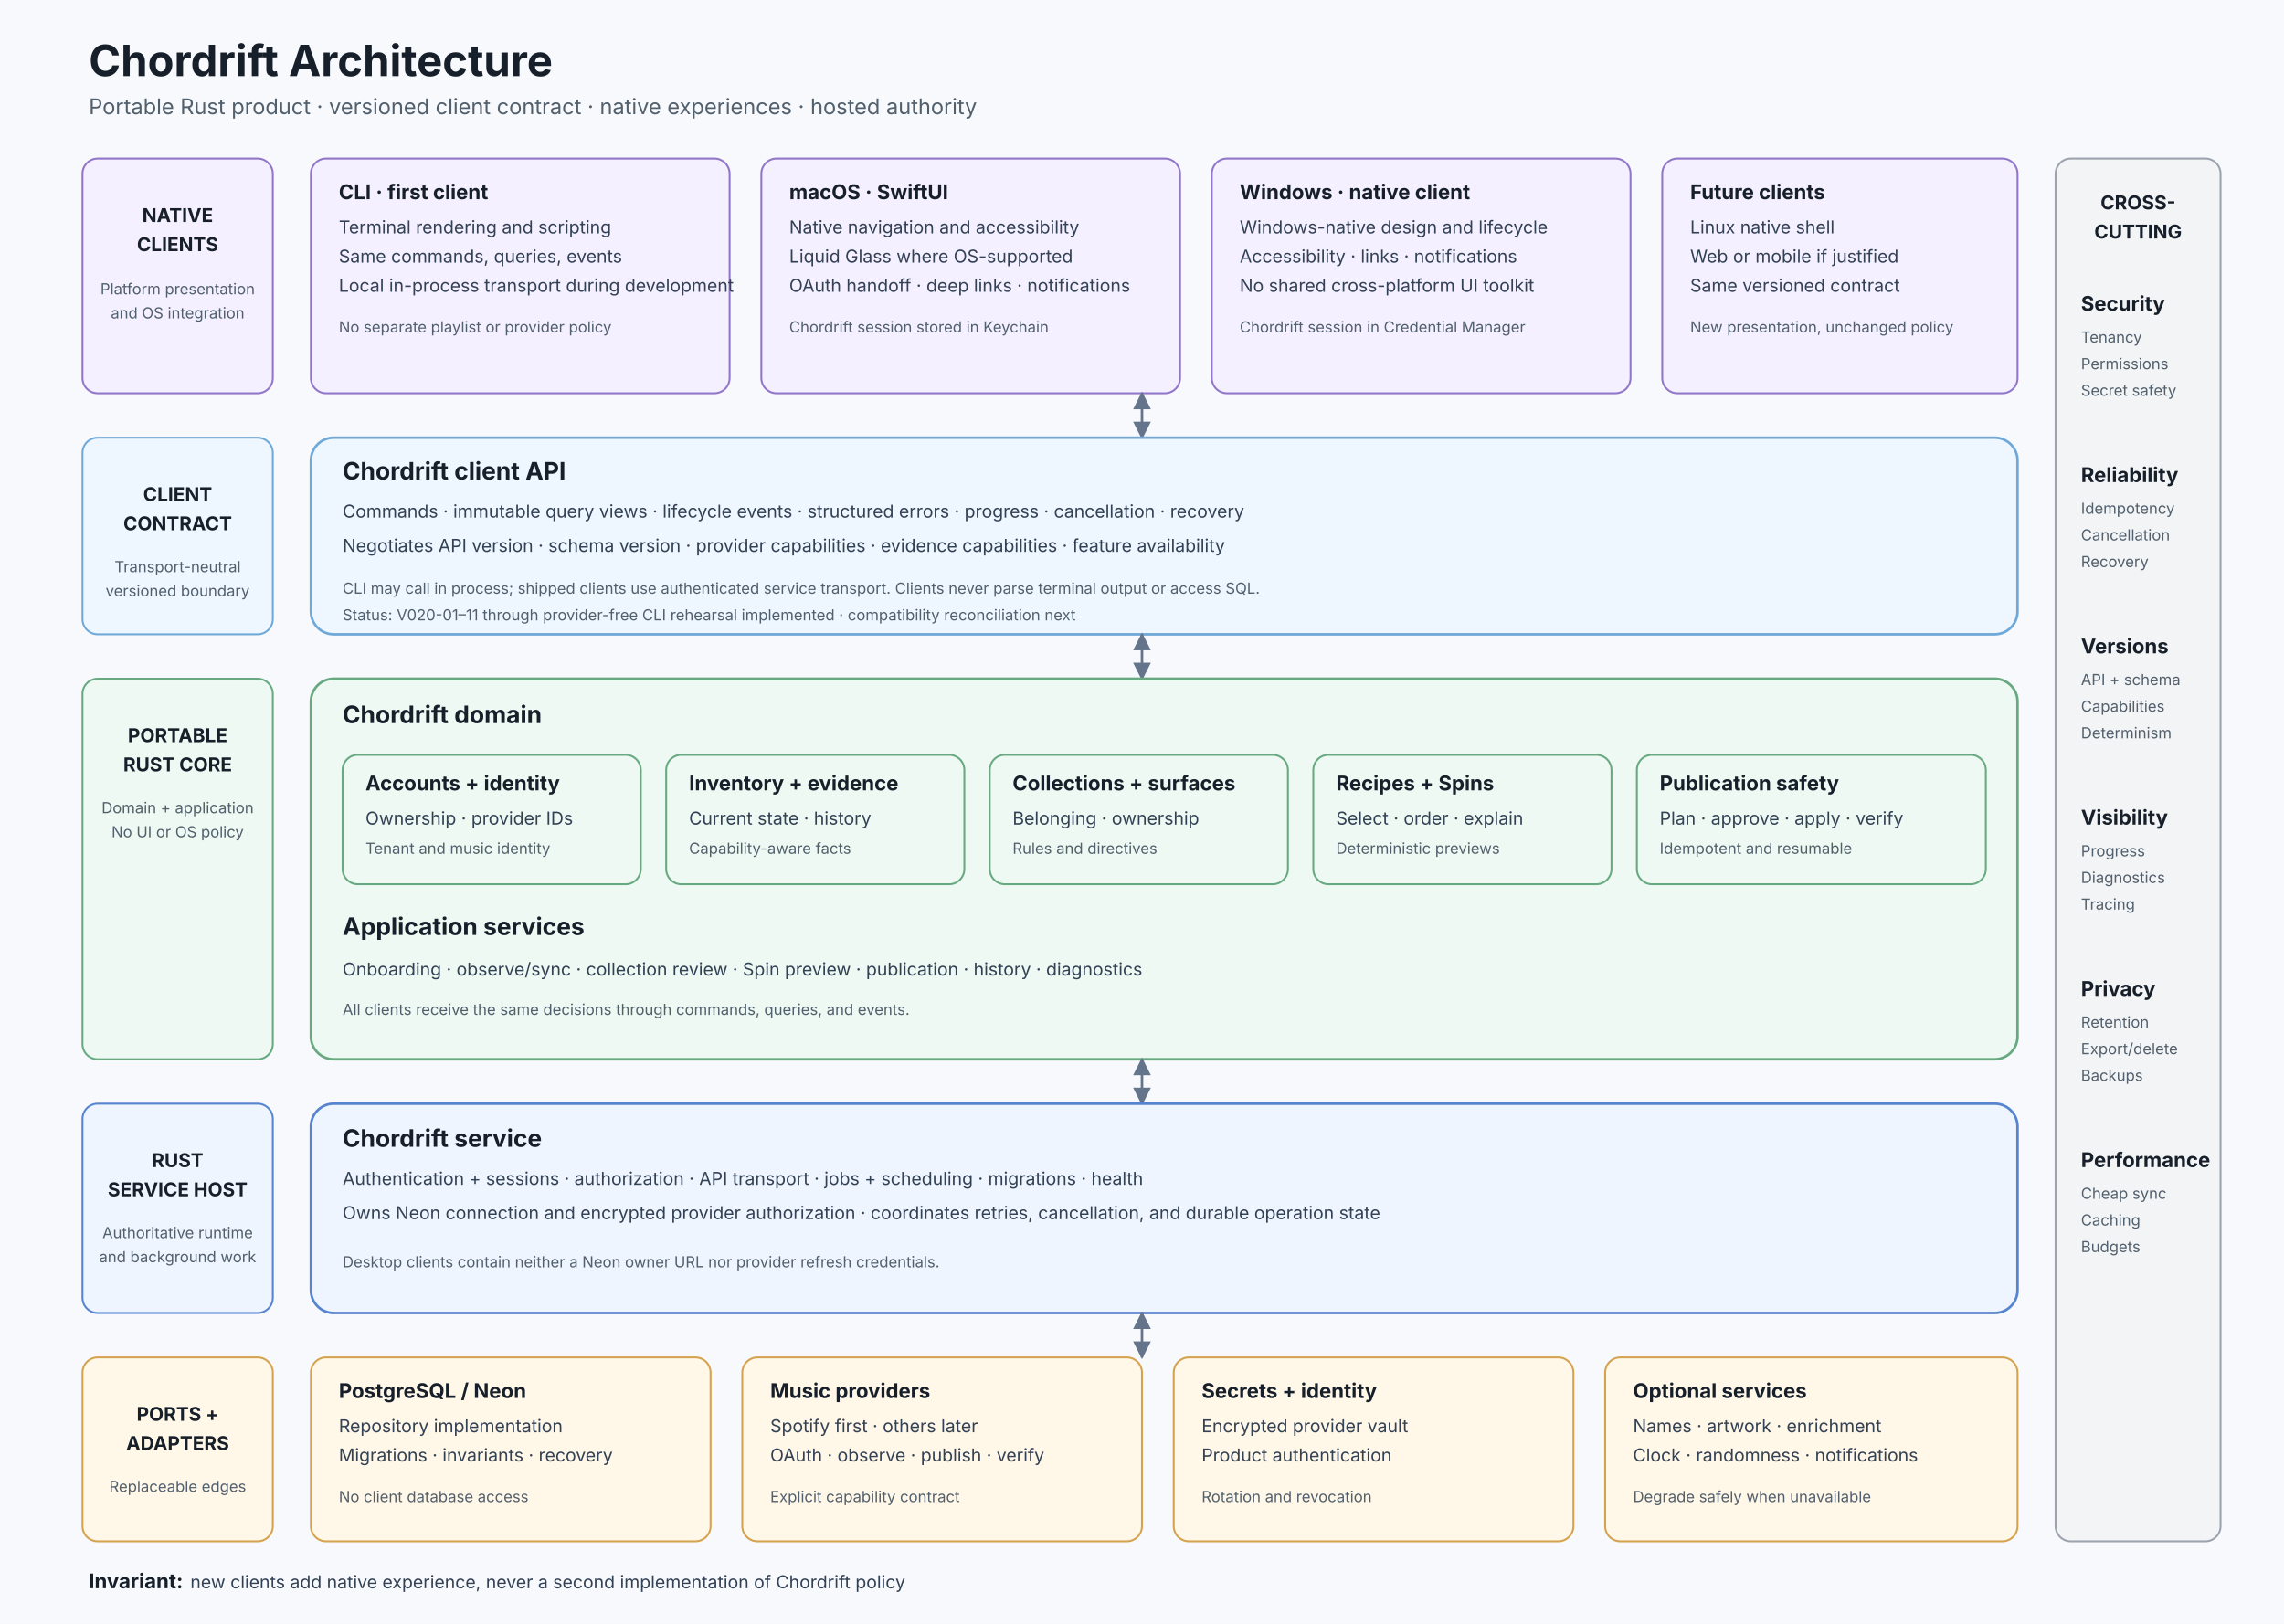
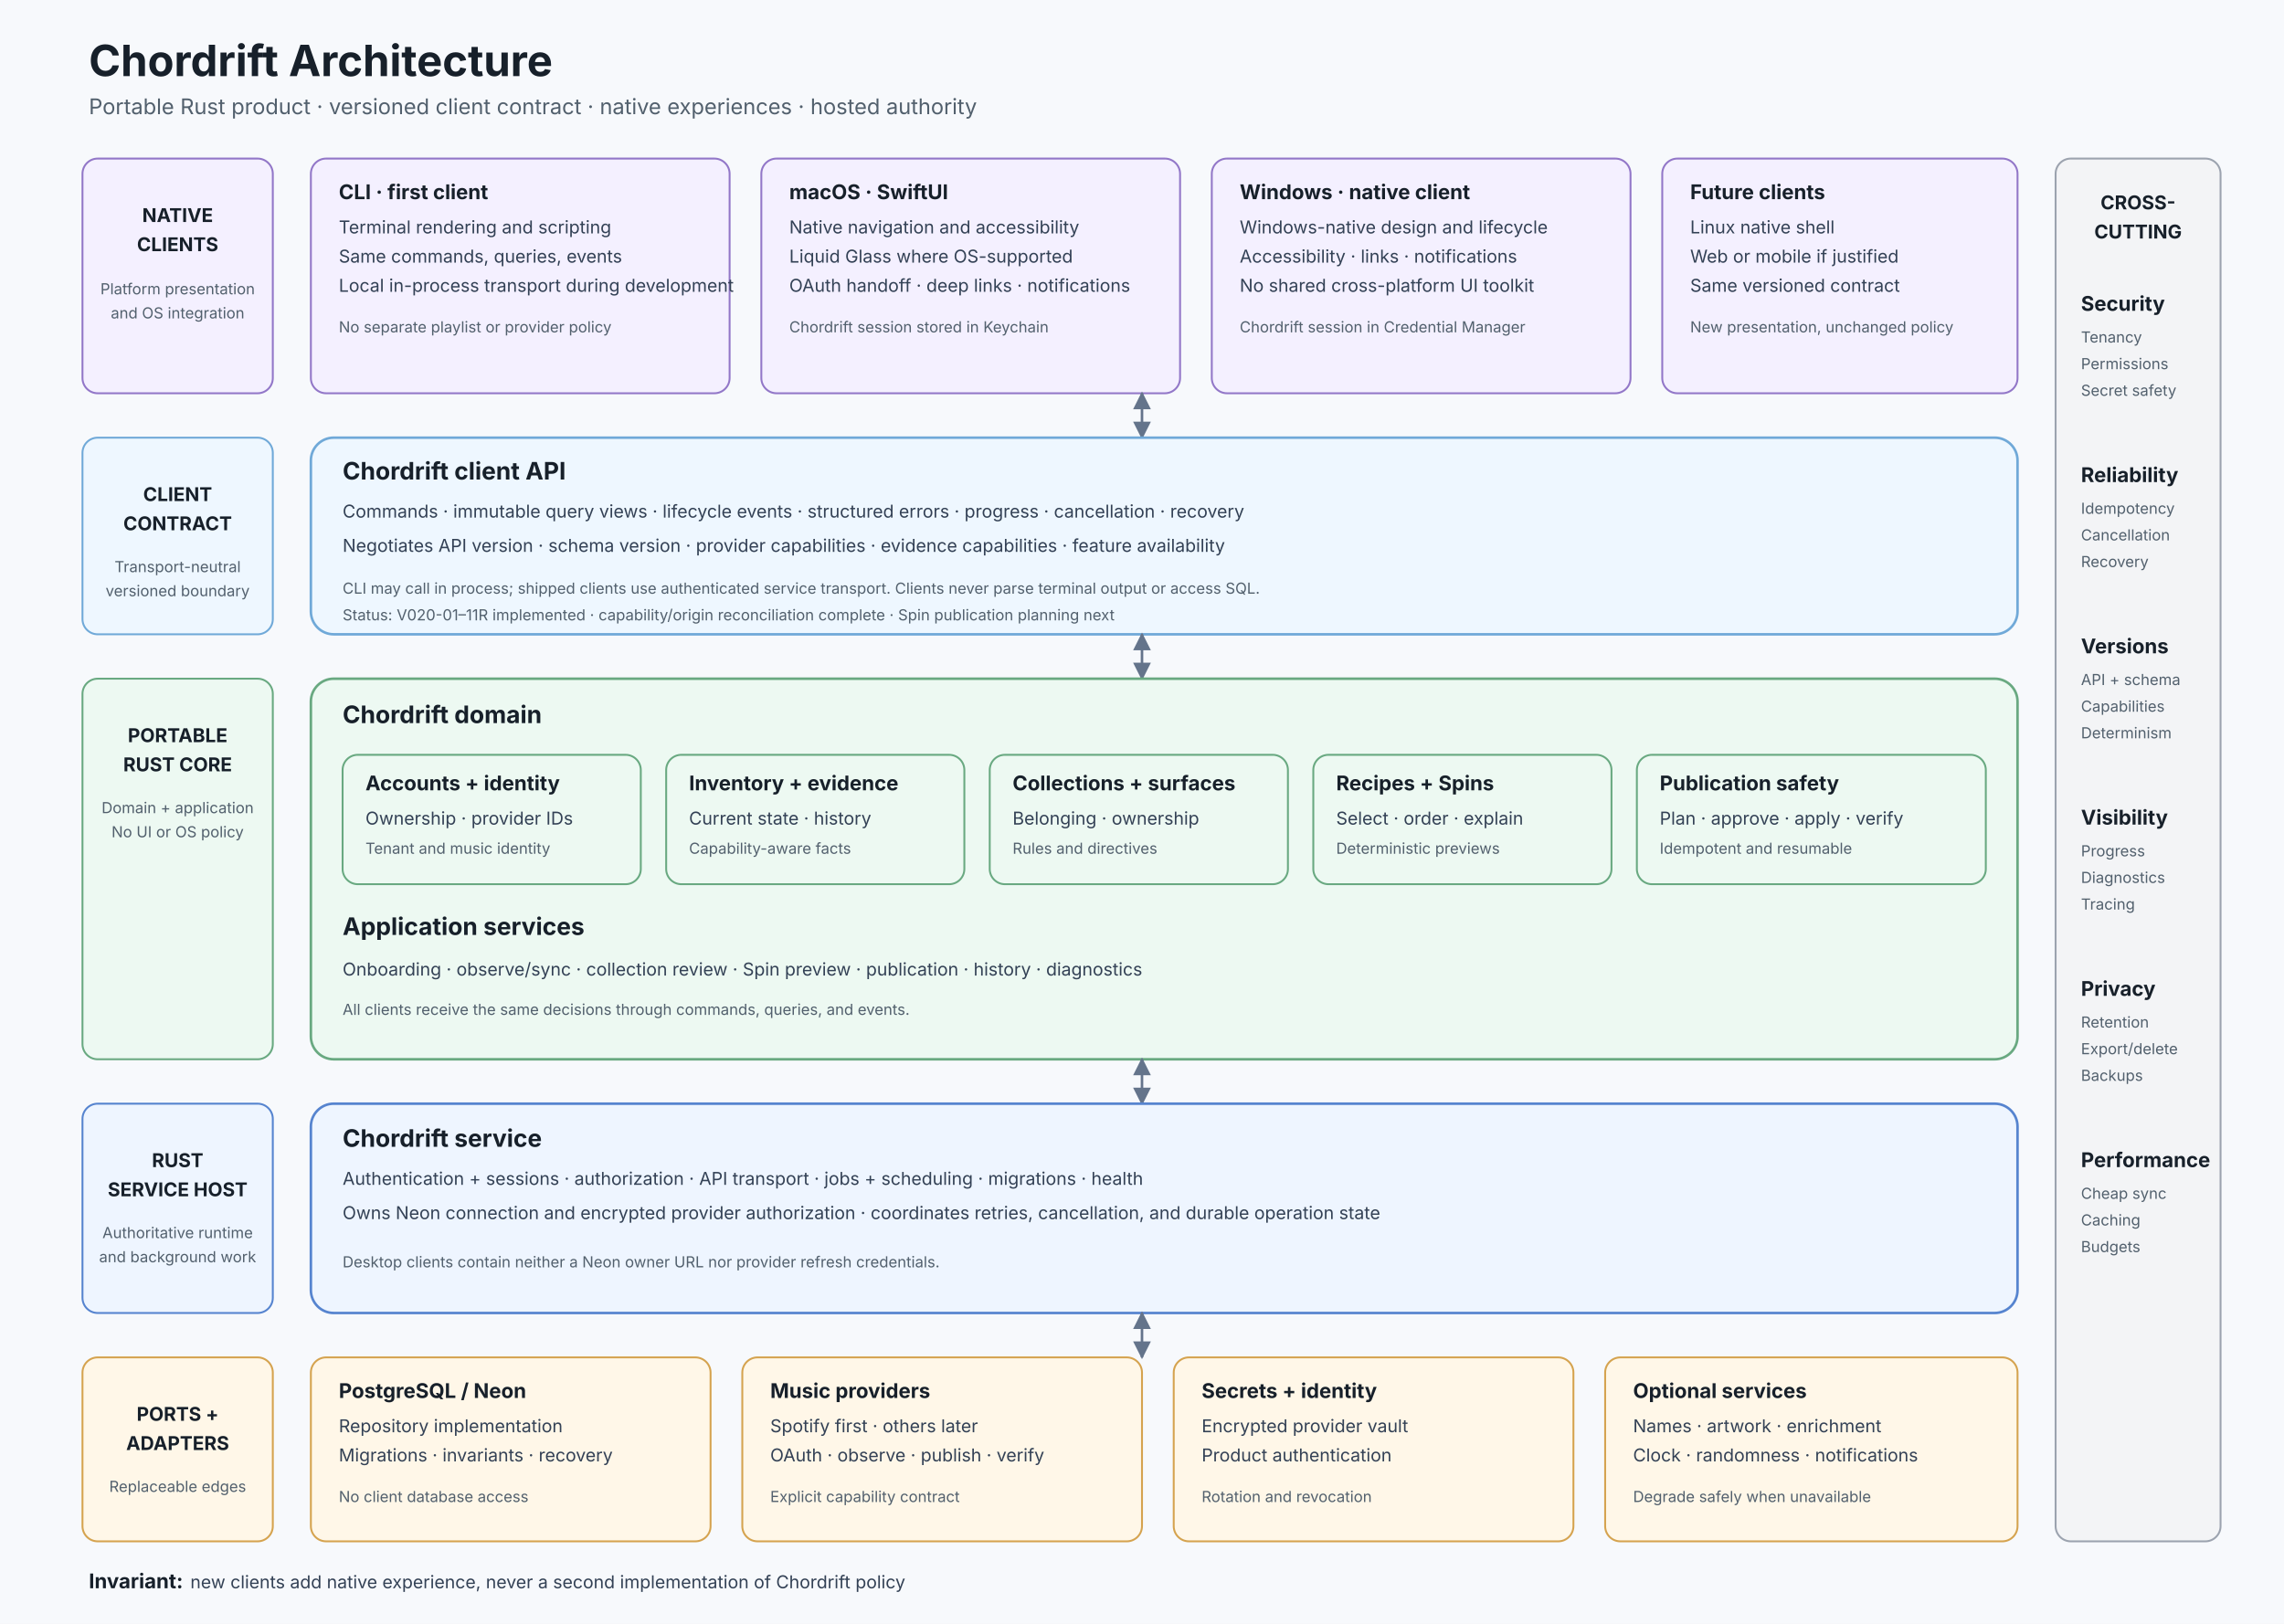
<svg xmlns="http://www.w3.org/2000/svg" width="1800" height="1280" viewBox="0 0 1800 1280" role="img" aria-labelledby="title desc">
  <defs>
    <style>
      text { font-family: ui-sans-serif, -apple-system, BlinkMacSystemFont, "Segoe UI", sans-serif; fill: #17202a; }
      .title { font-size: 34px; font-weight: 700; }
      .subtitle { font-size: 17px; fill: #52606d; }
      .section { font-size: 19px; font-weight: 700; }
      .label { font-size: 16px; font-weight: 700; }
      .body { font-size: 14px; fill: #334155; }
      .small { font-size: 12px; fill: #52606d; }
      .layer-label { font-size: 15px; font-weight: 700; text-anchor: middle; }
      .panel { fill: #ffffff; stroke: #cbd5e1; stroke-width: 2; rx: 18; }
      .node { fill: #f8fafc; stroke: #cbd5e1; stroke-width: 1.5; rx: 12; }
      .client { fill: #f4f0ff; stroke: #9277c8; }
      .contract { fill: #eef7ff; stroke: #70a9d8; }
      .core { fill: #edf9f2; stroke: #69a981; }
      .service { fill: #eef5ff; stroke: #5684cf; }
      .adapter { fill: #fff7e8; stroke: #d5a34f; }
      .cross { fill: #f3f4f6; stroke: #9ca3af; }
      .arrow { fill: none; stroke: #64748b; stroke-width: 2; marker-end: url(#arrow); }
      .both { fill: none; stroke: #64748b; stroke-width: 2; marker-start: url(#arrow); marker-end: url(#arrow); }
    </style>
    <marker id="arrow" viewBox="0 0 10 10" refX="9" refY="5" markerWidth="7" markerHeight="7" orient="auto-start-reverse">
      <path d="M 0 0 L 10 5 L 0 10 z" fill="#64748b" />
    </marker>
  </defs>
  <rect width="1800" height="1280" fill="#f7f9fc" />
  <text x="70" y="60" class="title">Chordrift Architecture</text>
  <text x="70" y="90" class="subtitle">Portable Rust product · versioned client contract · native experiences · hosted authority</text>
  <rect x="65" y="125" width="150" height="185" class="node client" />
  <text x="140" y="175" class="layer-label">NATIVE</text>
  <text x="140" y="198" class="layer-label">CLIENTS</text>
  <text x="140" y="232" class="small" text-anchor="middle">Platform presentation</text>
  <text x="140" y="251" class="small" text-anchor="middle">and OS integration</text>
  <rect x="245" y="125" width="330" height="185" class="node client" />
  <text x="267" y="157" class="label">CLI · first client</text>
  <text x="267" y="184" class="body">Terminal rendering and scripting</text>
  <text x="267" y="207" class="body">Same commands, queries, events</text>
  <text x="267" y="230" class="body">Local in-process transport during development</text>
  <text x="267" y="262" class="small">No separate playlist or provider policy</text>
  <rect x="600" y="125" width="330" height="185" class="node client" />
  <text x="622" y="157" class="label">macOS · SwiftUI</text>
  <text x="622" y="184" class="body">Native navigation and accessibility</text>
  <text x="622" y="207" class="body">Liquid Glass where OS-supported</text>
  <text x="622" y="230" class="body">OAuth handoff · deep links · notifications</text>
  <text x="622" y="262" class="small">Chordrift session stored in Keychain</text>
  <rect x="955" y="125" width="330" height="185" class="node client" />
  <text x="977" y="157" class="label">Windows · native client</text>
  <text x="977" y="184" class="body">Windows-native design and lifecycle</text>
  <text x="977" y="207" class="body">Accessibility · links · notifications</text>
  <text x="977" y="230" class="body">No shared cross-platform UI toolkit</text>
  <text x="977" y="262" class="small">Chordrift session in Credential Manager</text>
  <rect x="1310" y="125" width="280" height="185" class="node client" />
  <text x="1332" y="157" class="label">Future clients</text>
  <text x="1332" y="184" class="body">Linux native shell</text>
  <text x="1332" y="207" class="body">Web or mobile if justified</text>
  <text x="1332" y="230" class="body">Same versioned contract</text>
  <text x="1332" y="262" class="small">New presentation, unchanged policy</text>
  <path d="M900 310 V345" class="both" />
  <rect x="65" y="345" width="150" height="155" class="node contract" />
  <text x="140" y="395" class="layer-label">CLIENT</text>
  <text x="140" y="418" class="layer-label">CONTRACT</text>
  <text x="140" y="451" class="small" text-anchor="middle">Transport-neutral</text>
  <text x="140" y="470" class="small" text-anchor="middle">versioned boundary</text>
  <rect x="245" y="345" width="1345" height="155" class="panel contract" />
  <text x="270" y="378" class="section">Chordrift client API</text>
  <text x="270" y="408" class="body">Commands · immutable query views · lifecycle events · structured errors · progress · cancellation · recovery</text>
  <text x="270" y="435" class="body">Negotiates API version · schema version · provider capabilities · evidence capabilities · feature availability</text>
  <text x="270" y="468" class="small">CLI may call in process; shipped clients use authenticated service transport. Clients never parse terminal output or access SQL.</text>
-   <text x="270" y="489" class="small">Status: V020-01–11 through provider-free CLI rehearsal implemented · compatibility reconciliation next</text>
+   <text x="270" y="489" class="small">Status: V020-01–11R implemented · capability/origin reconciliation complete · Spin publication planning next</text>
  <path d="M900 500 V535" class="both" />
  <rect x="65" y="535" width="150" height="300" class="node core" />
  <text x="140" y="585" class="layer-label">PORTABLE</text>
  <text x="140" y="608" class="layer-label">RUST CORE</text>
  <text x="140" y="641" class="small" text-anchor="middle">Domain + application</text>
  <text x="140" y="660" class="small" text-anchor="middle">No UI or OS policy</text>
  <rect x="245" y="535" width="1345" height="300" class="panel core" />
  <text x="270" y="570" class="section">Chordrift domain</text>
  <rect x="270" y="595" width="235" height="102" class="node core" />
  <text x="288" y="623" class="label">Accounts + identity</text>
  <text x="288" y="650" class="body">Ownership · provider IDs</text>
  <text x="288" y="673" class="small">Tenant and music identity</text>
  <rect x="525" y="595" width="235" height="102" class="node core" />
  <text x="543" y="623" class="label">Inventory + evidence</text>
  <text x="543" y="650" class="body">Current state · history</text>
  <text x="543" y="673" class="small">Capability-aware facts</text>
  <rect x="780" y="595" width="235" height="102" class="node core" />
  <text x="798" y="623" class="label">Collections + surfaces</text>
  <text x="798" y="650" class="body">Belonging · ownership</text>
  <text x="798" y="673" class="small">Rules and directives</text>
  <rect x="1035" y="595" width="235" height="102" class="node core" />
  <text x="1053" y="623" class="label">Recipes + Spins</text>
  <text x="1053" y="650" class="body">Select · order · explain</text>
  <text x="1053" y="673" class="small">Deterministic previews</text>
  <rect x="1290" y="595" width="275" height="102" class="node core" />
  <text x="1308" y="623" class="label">Publication safety</text>
  <text x="1308" y="650" class="body">Plan · approve · apply · verify</text>
  <text x="1308" y="673" class="small">Idempotent and resumable</text>
  <text x="270" y="737" class="section">Application services</text>
  <text x="270" y="769" class="body">Onboarding · observe/sync · collection review · Spin preview · publication · history · diagnostics</text>
  <text x="270" y="800" class="small">All clients receive the same decisions through commands, queries, and events.</text>
  <path d="M900 835 V870" class="both" />
  <rect x="65" y="870" width="150" height="165" class="node service" />
  <text x="140" y="920" class="layer-label">RUST</text>
  <text x="140" y="943" class="layer-label">SERVICE HOST</text>
  <text x="140" y="976" class="small" text-anchor="middle">Authoritative runtime</text>
  <text x="140" y="995" class="small" text-anchor="middle">and background work</text>
  <rect x="245" y="870" width="1345" height="165" class="panel service" />
  <text x="270" y="904" class="section">Chordrift service</text>
  <text x="270" y="934" class="body">Authentication + sessions · authorization · API transport · jobs + scheduling · migrations · health</text>
  <text x="270" y="961" class="body">Owns Neon connection and encrypted provider authorization · coordinates retries, cancellation, and durable operation state</text>
  <text x="270" y="999" class="small">Desktop clients contain neither a Neon owner URL nor provider refresh credentials.</text>
  <path d="M900 1035 V1070" class="both" />
  <rect x="65" y="1070" width="150" height="145" class="node adapter" />
  <text x="140" y="1120" class="layer-label">PORTS +</text>
  <text x="140" y="1143" class="layer-label">ADAPTERS</text>
  <text x="140" y="1176" class="small" text-anchor="middle">Replaceable edges</text>
  <rect x="245" y="1070" width="315" height="145" class="node adapter" />
  <text x="267" y="1102" class="label">PostgreSQL / Neon</text>
  <text x="267" y="1129" class="body">Repository implementation</text>
  <text x="267" y="1152" class="body">Migrations · invariants · recovery</text>
  <text x="267" y="1184" class="small">No client database access</text>
  <rect x="585" y="1070" width="315" height="145" class="node adapter" />
  <text x="607" y="1102" class="label">Music providers</text>
  <text x="607" y="1129" class="body">Spotify first · others later</text>
  <text x="607" y="1152" class="body">OAuth · observe · publish · verify</text>
  <text x="607" y="1184" class="small">Explicit capability contract</text>
  <rect x="925" y="1070" width="315" height="145" class="node adapter" />
  <text x="947" y="1102" class="label">Secrets + identity</text>
  <text x="947" y="1129" class="body">Encrypted provider vault</text>
  <text x="947" y="1152" class="body">Product authentication</text>
  <text x="947" y="1184" class="small">Rotation and revocation</text>
  <rect x="1265" y="1070" width="325" height="145" class="node adapter" />
  <text x="1287" y="1102" class="label">Optional services</text>
  <text x="1287" y="1129" class="body">Names · artwork · enrichment</text>
  <text x="1287" y="1152" class="body">Clock · randomness · notifications</text>
  <text x="1287" y="1184" class="small">Degrade safely when unavailable</text>
  <rect x="1620" y="125" width="130" height="1090" class="node cross" />
  <text x="1685" y="165" class="layer-label">CROSS-</text>
  <text x="1685" y="188" class="layer-label">CUTTING</text>
  <text x="1640" y="245" class="label">Security</text>
  <text x="1640" y="270" class="small">Tenancy</text>
  <text x="1640" y="291" class="small">Permissions</text>
  <text x="1640" y="312" class="small">Secret safety</text>
  <text x="1640" y="380" class="label">Reliability</text>
  <text x="1640" y="405" class="small">Idempotency</text>
  <text x="1640" y="426" class="small">Cancellation</text>
  <text x="1640" y="447" class="small">Recovery</text>
  <text x="1640" y="515" class="label">Versions</text>
  <text x="1640" y="540" class="small">API + schema</text>
  <text x="1640" y="561" class="small">Capabilities</text>
  <text x="1640" y="582" class="small">Determinism</text>
  <text x="1640" y="650" class="label">Visibility</text>
  <text x="1640" y="675" class="small">Progress</text>
  <text x="1640" y="696" class="small">Diagnostics</text>
  <text x="1640" y="717" class="small">Tracing</text>
  <text x="1640" y="785" class="label">Privacy</text>
  <text x="1640" y="810" class="small">Retention</text>
  <text x="1640" y="831" class="small">Export/delete</text>
  <text x="1640" y="852" class="small">Backups</text>
  <text x="1640" y="920" class="label">Performance</text>
  <text x="1640" y="945" class="small">Cheap sync</text>
  <text x="1640" y="966" class="small">Caching</text>
  <text x="1640" y="987" class="small">Budgets</text>
  <text x="70" y="1252" class="label">Invariant:</text>
  <text x="150" y="1252" class="body">new clients add native experience, never a second implementation of Chordrift policy</text>
</svg>
